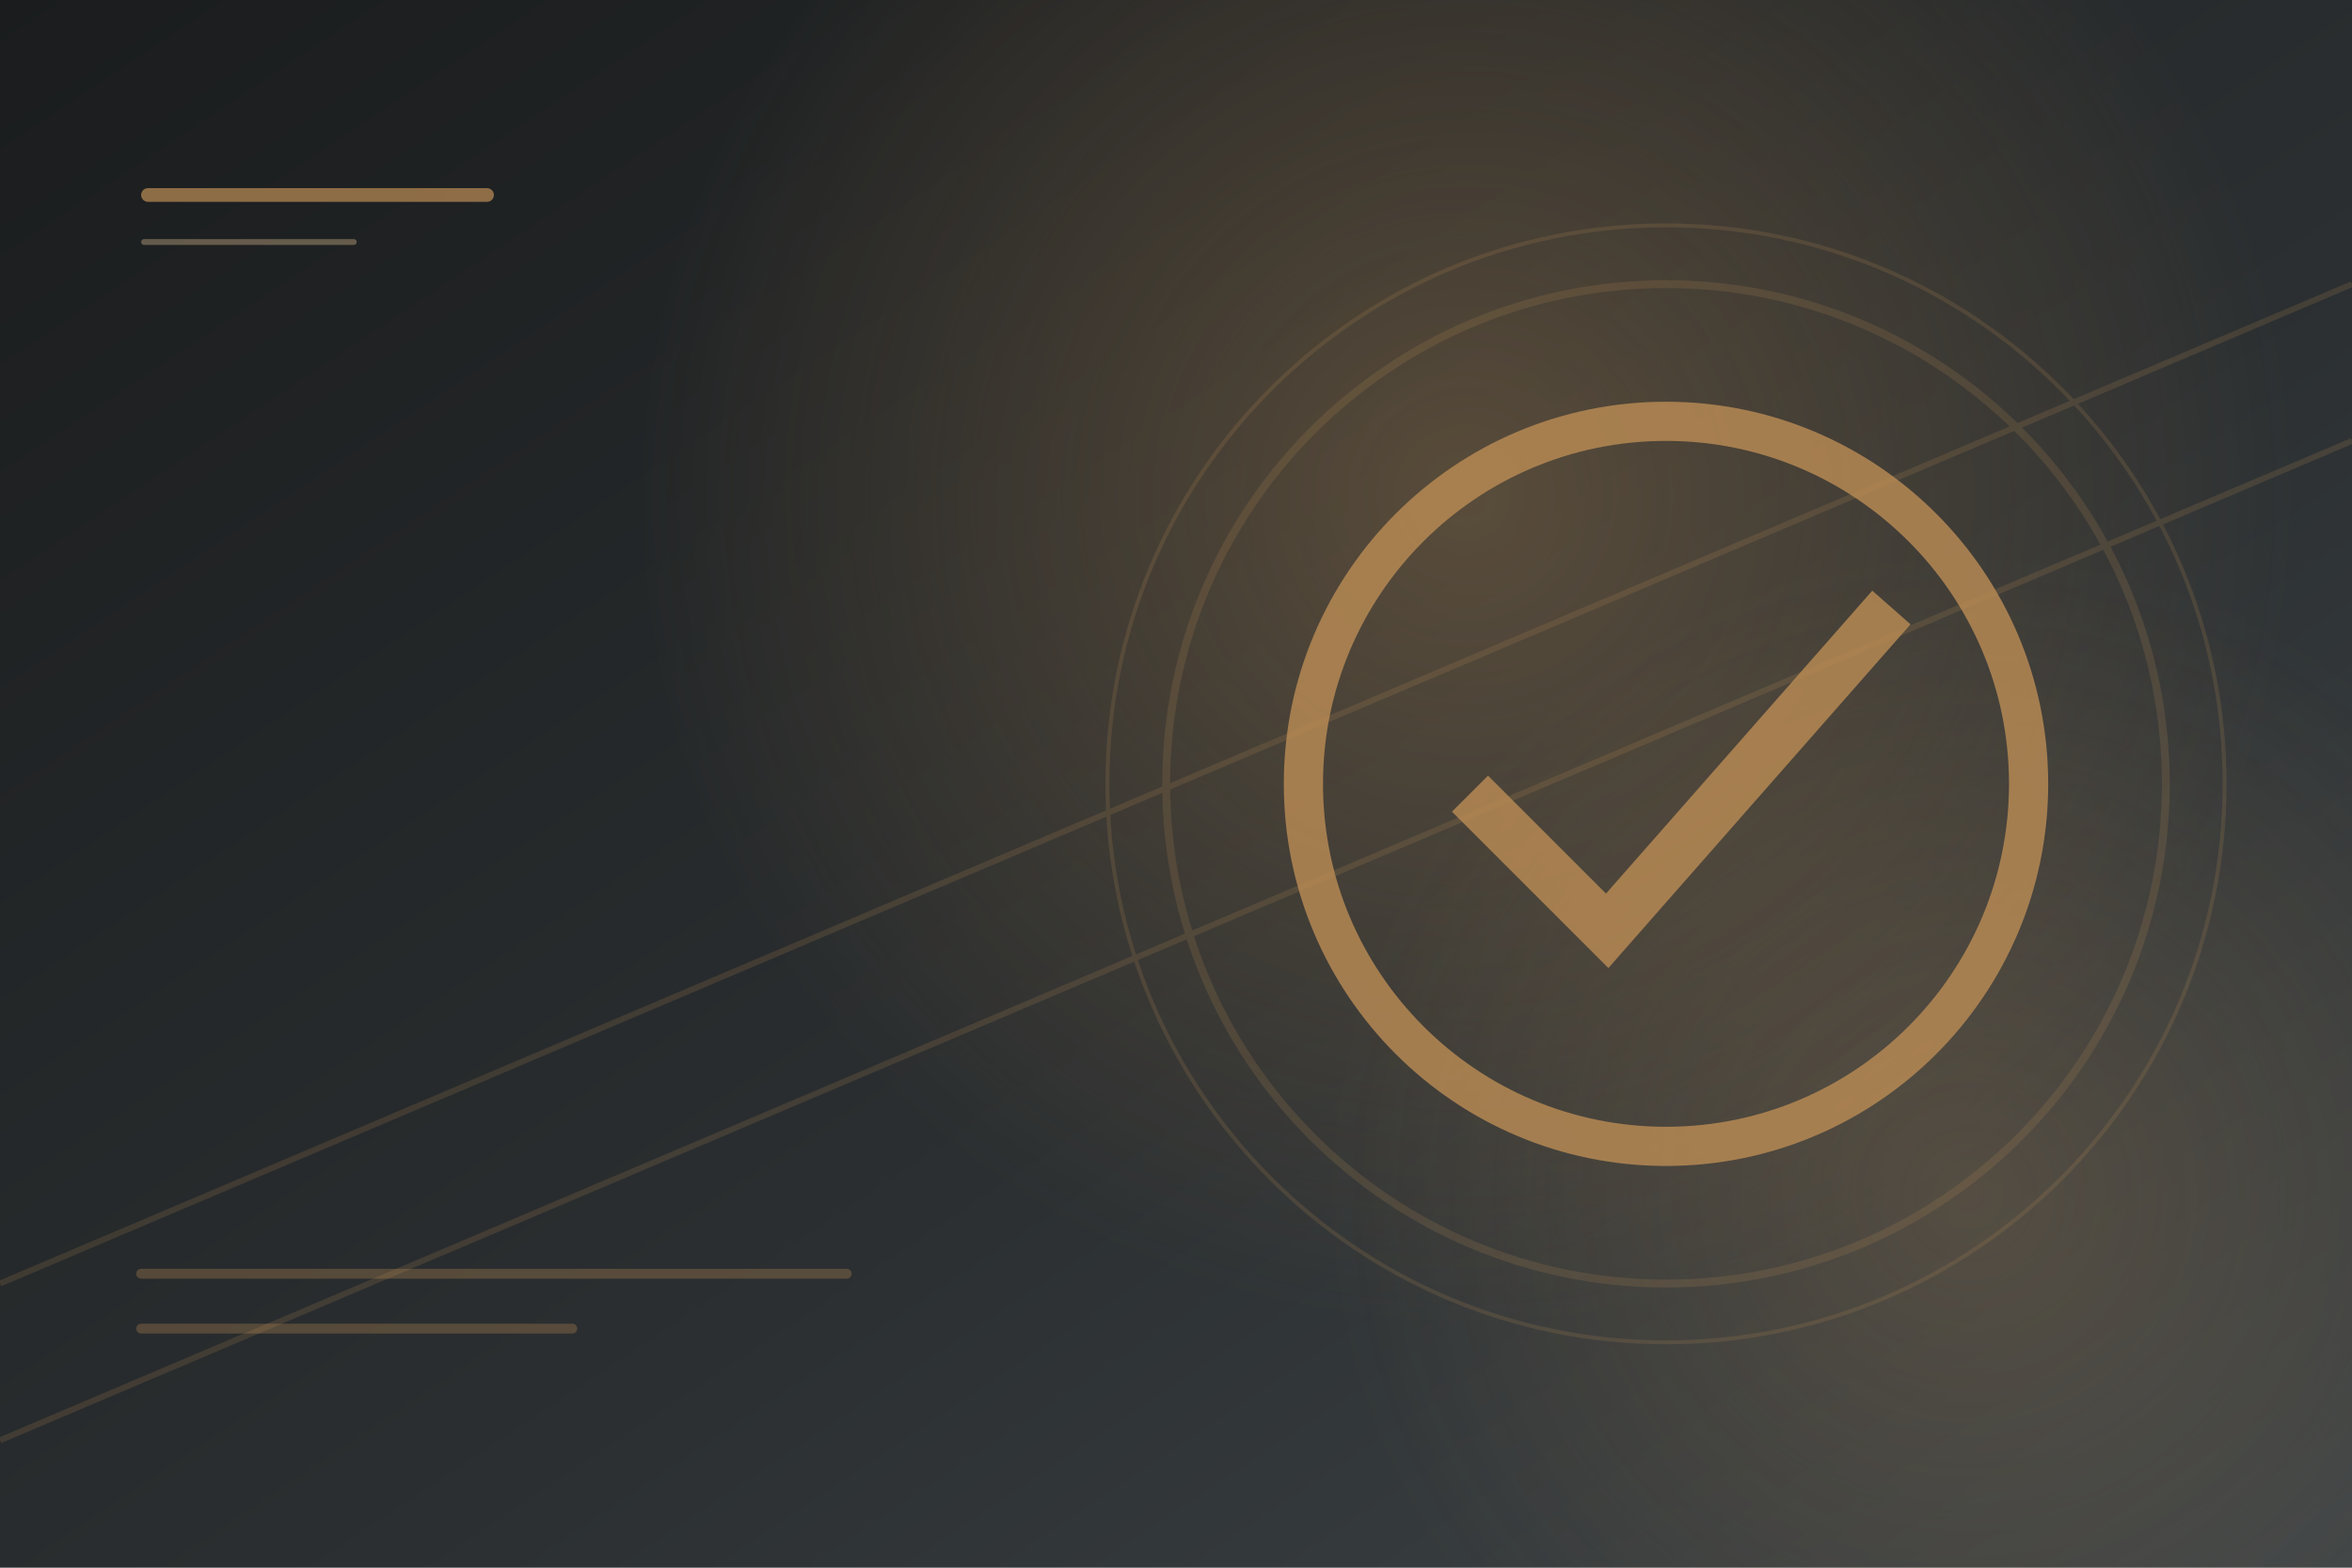
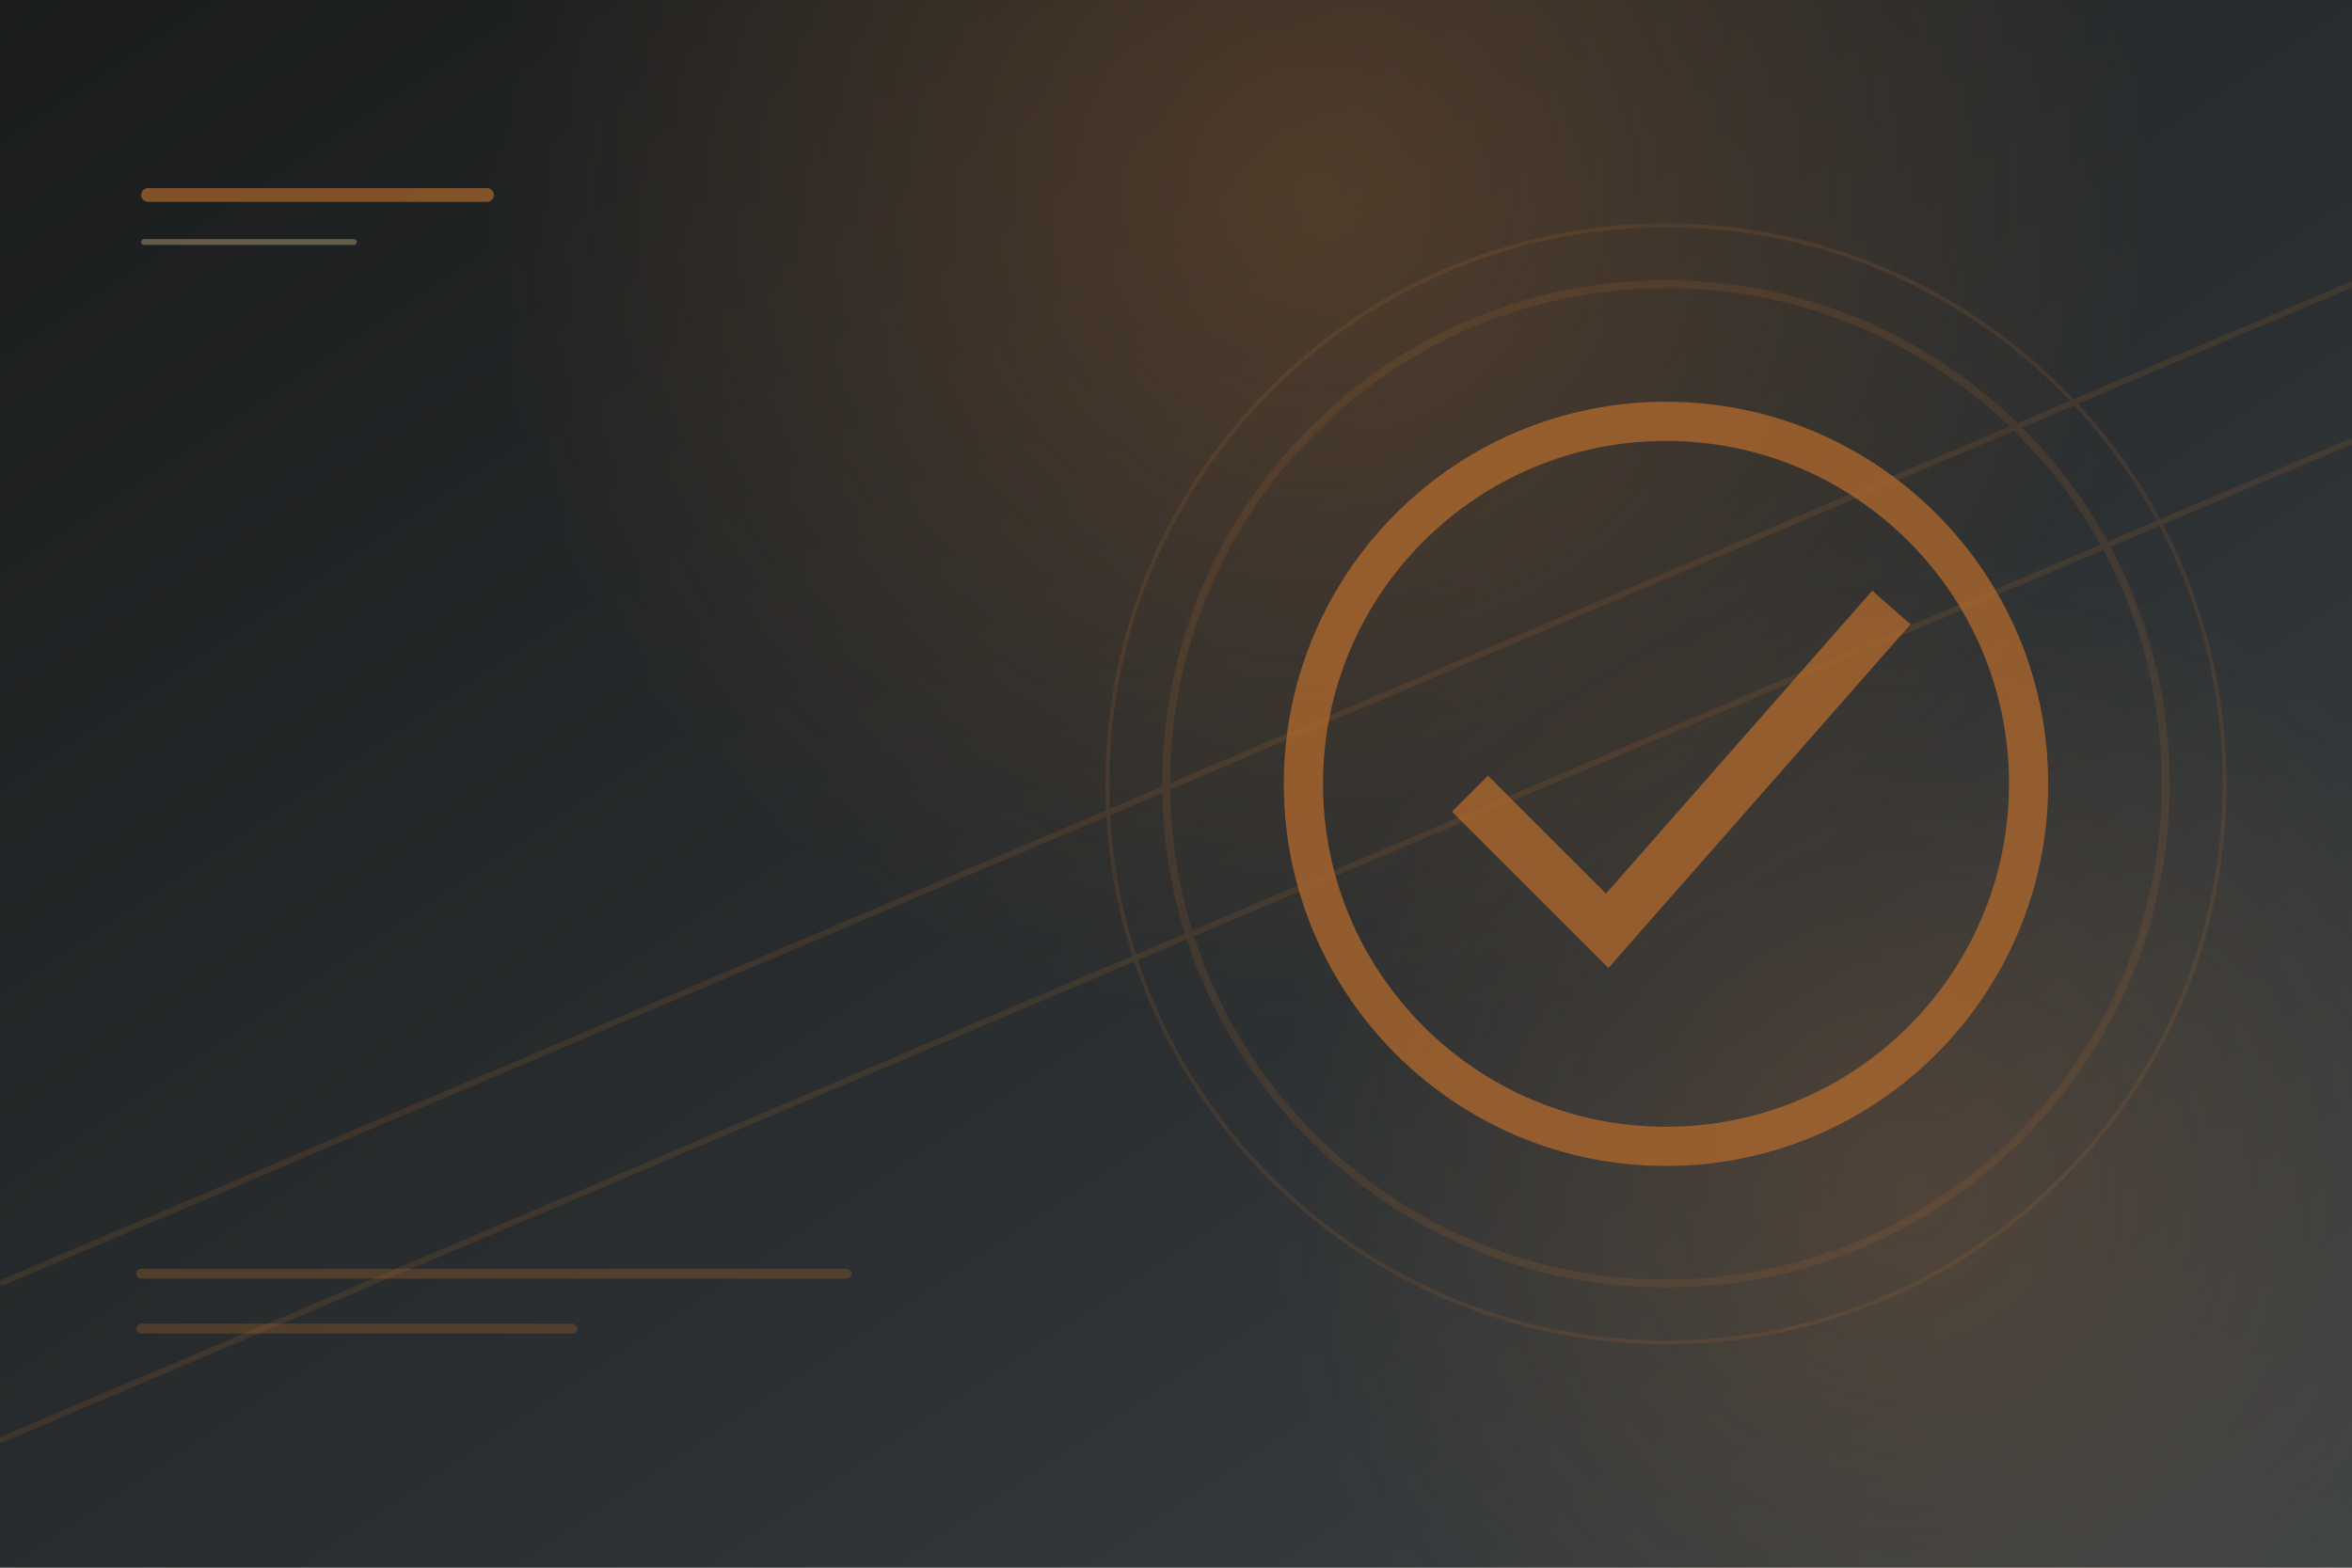
<svg xmlns="http://www.w3.org/2000/svg" width="1200" height="800" viewBox="0 0 1200 800" preserveAspectRatio="xMidYMid meet" role="img" aria-labelledby="title desc">
  <defs>
    <linearGradient id="bg" x1="0" y1="0" x2="1" y2="1">
      <stop stop-color="#1a1c1d" />
      <stop offset=".58" stop-color="#2b2f31" />
      <stop offset="1" stop-color="#3e4447" />
    </linearGradient>
    <radialGradient id="glow">
-       <stop stop-color="#b98b54" stop-opacity=".34" />
-       <stop offset="1" stop-color="#b98b54" stop-opacity="0" />
+       <stop stop-color="#a8652d" stop-opacity=".34" />
+       <stop offset="1" stop-color="#a8652d" stop-opacity="0" />
    </radialGradient>
  </defs>
  <rect width="1200" height="800" fill="url(#bg)" />
-   <circle cx="748" cy="254" r="420" fill="url(#glow)" />
-   <circle cx="1005" cy="610" r="330" fill="url(#glow)" opacity=".7" />
-   <g fill="none" stroke="#b98b54" opacity=".18">
+   <circle cx="672" cy="101" r="420" fill="url(#glow)" />
+   <circle cx="976" cy="610" r="330" fill="url(#glow)" opacity=".7" />
+   <g fill="none" stroke="#a8652d" opacity=".18">
    <path d="M0 655 1200 145M0 735 1200 225" stroke-width="3" />
    <circle cx="850" cy="400" r="255" stroke-width="4" />
    <circle cx="850" cy="400" r="285" stroke-width="2" />
  </g>
-   <g color="#b98b54" opacity=".82">
+   <g color="#a8652d" opacity=".82">
    <circle cx="850" cy="400" r="185" fill="none" stroke="currentColor" stroke-width="20" />
    <path d="m750 405 70 70 145-165" fill="none" stroke="currentColor" stroke-width="26" />
  </g>
-   <rect x="72" y="96" width="180" height="7" rx="3.5" fill="#b98b54" opacity=".72" />
+   <rect x="72" y="96" width="180" height="7" rx="3.5" fill="#a8652d" opacity=".72" />
  <rect x="72" y="122" width="110" height="3" rx="1.5" fill="#d2b48c" opacity=".4" />
-   <path d="M72 650h360M72 678h220" stroke="#b98b54" stroke-width="5" stroke-linecap="round" opacity=".32" />
+   <path d="M72 650h360M72 678h220" stroke="#a8652d" stroke-width="5" stroke-linecap="round" opacity=".32" />
</svg>
